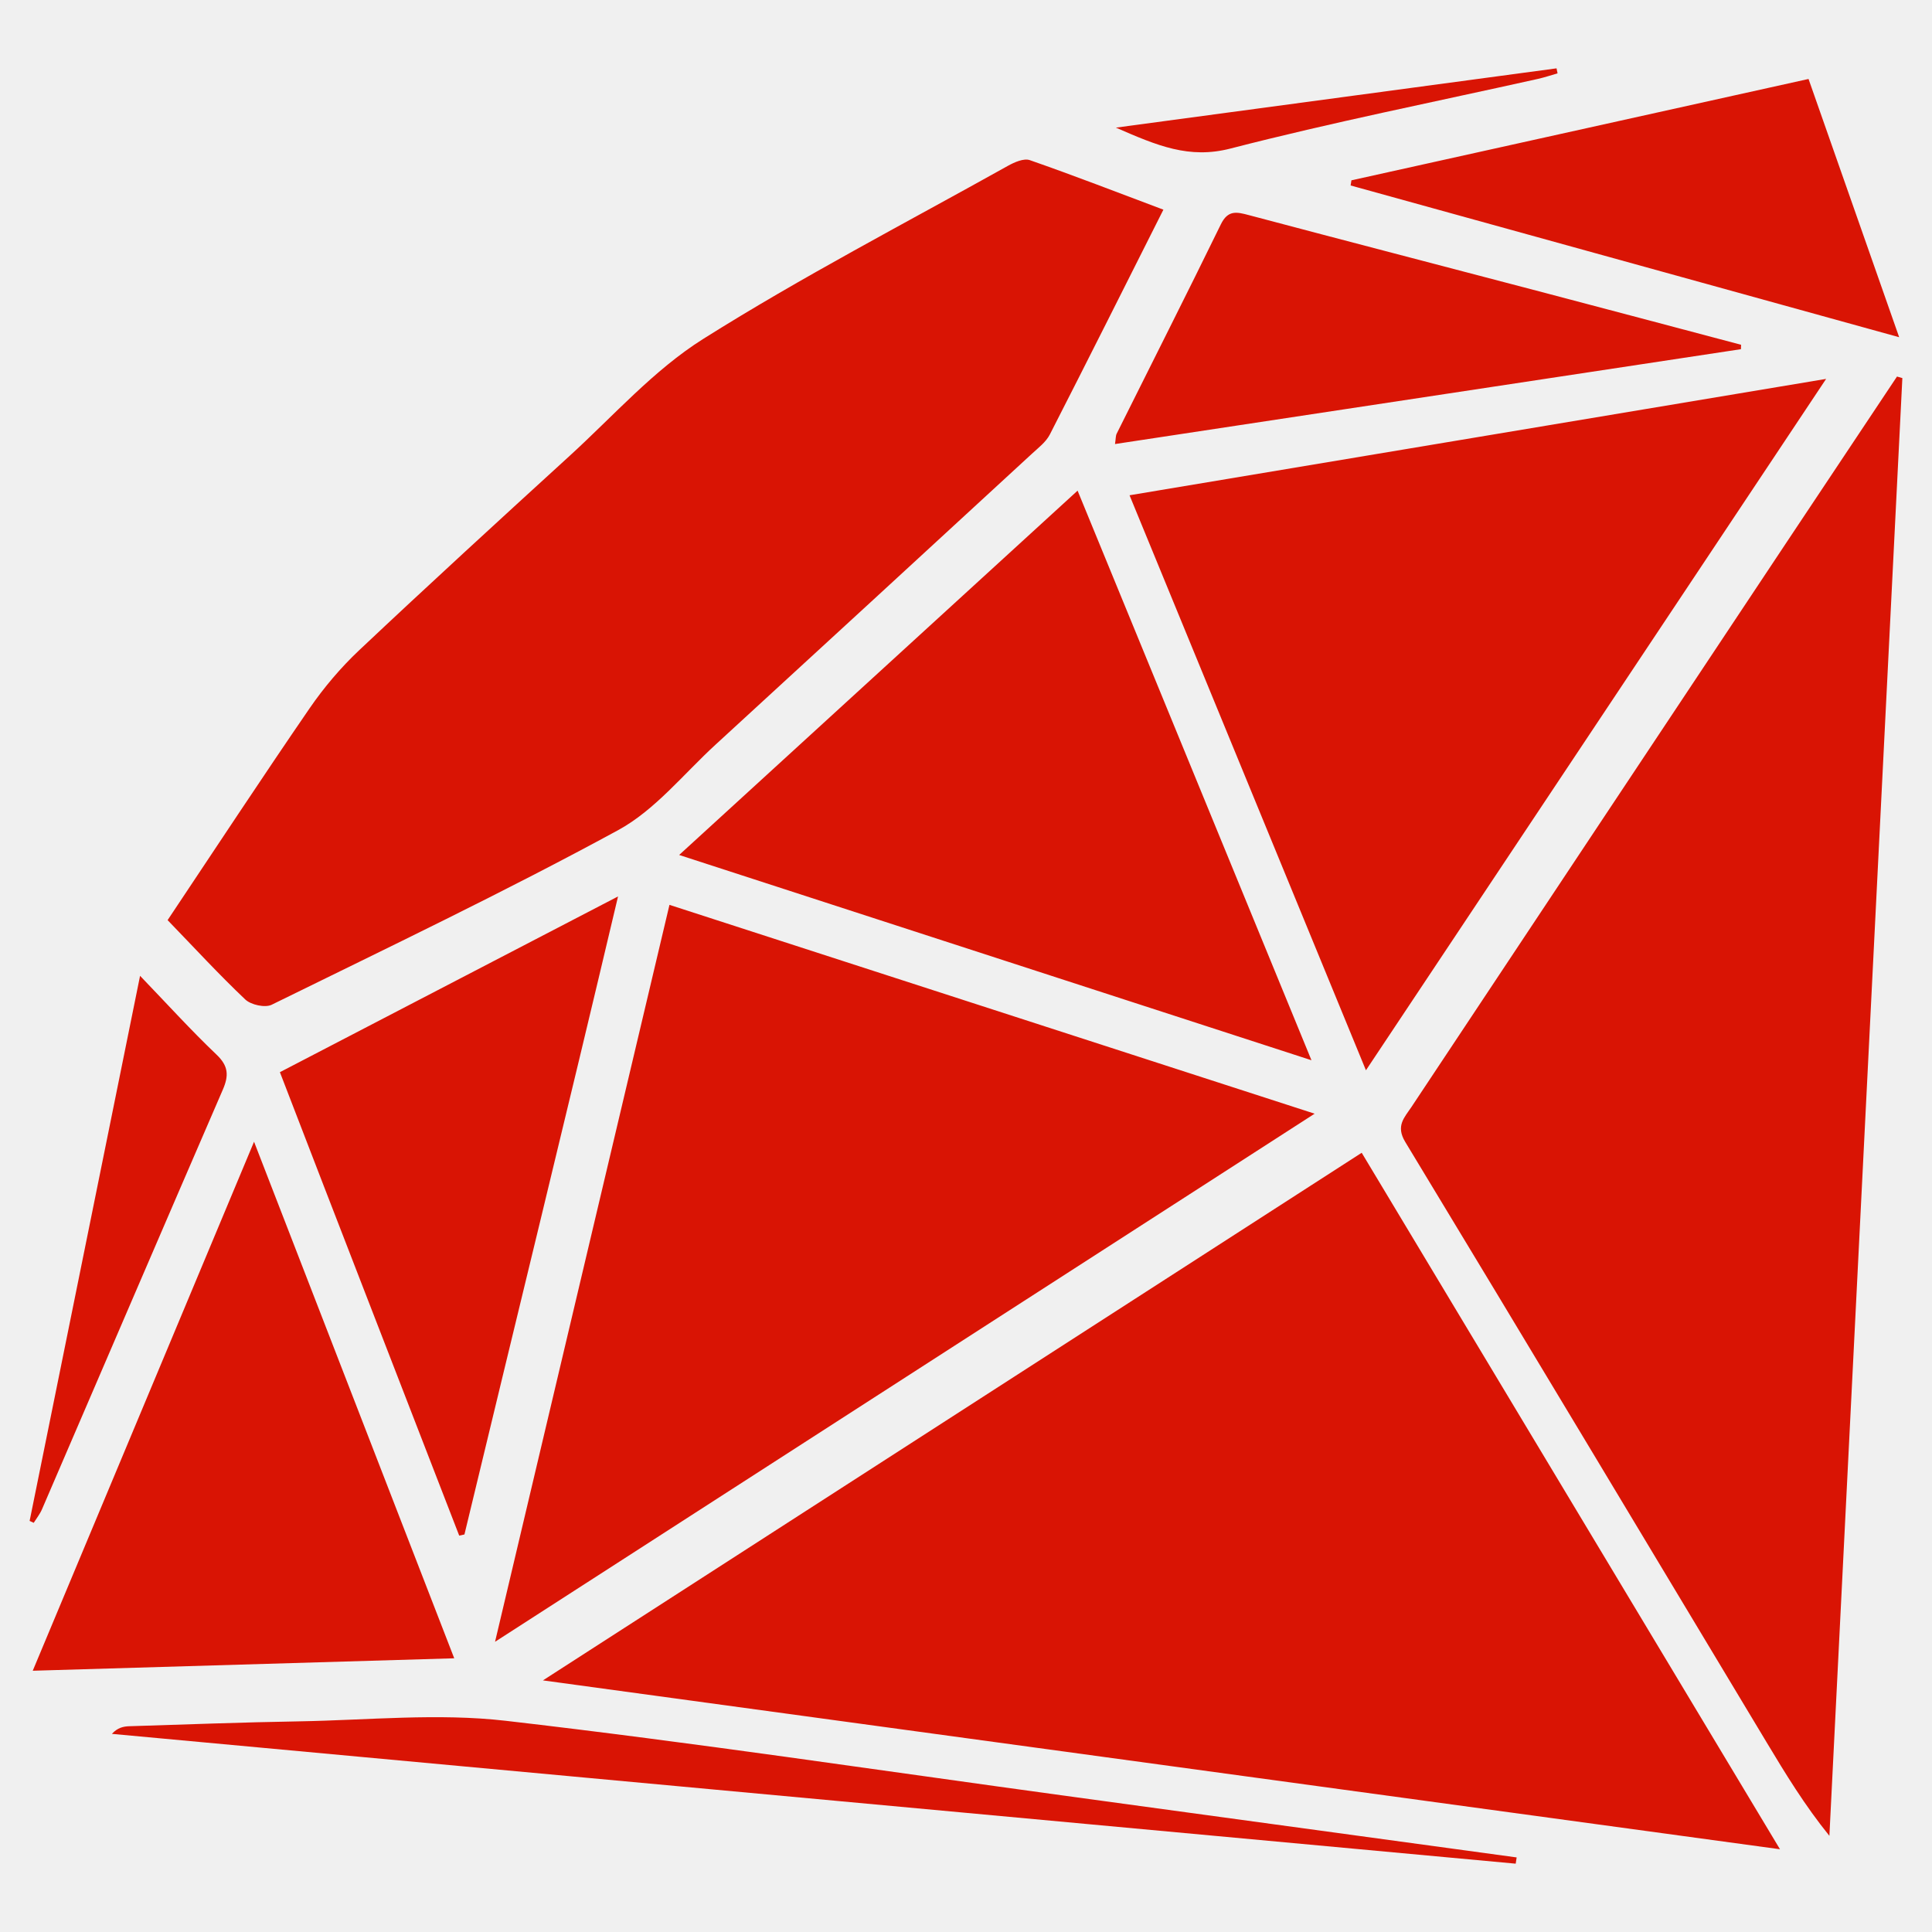
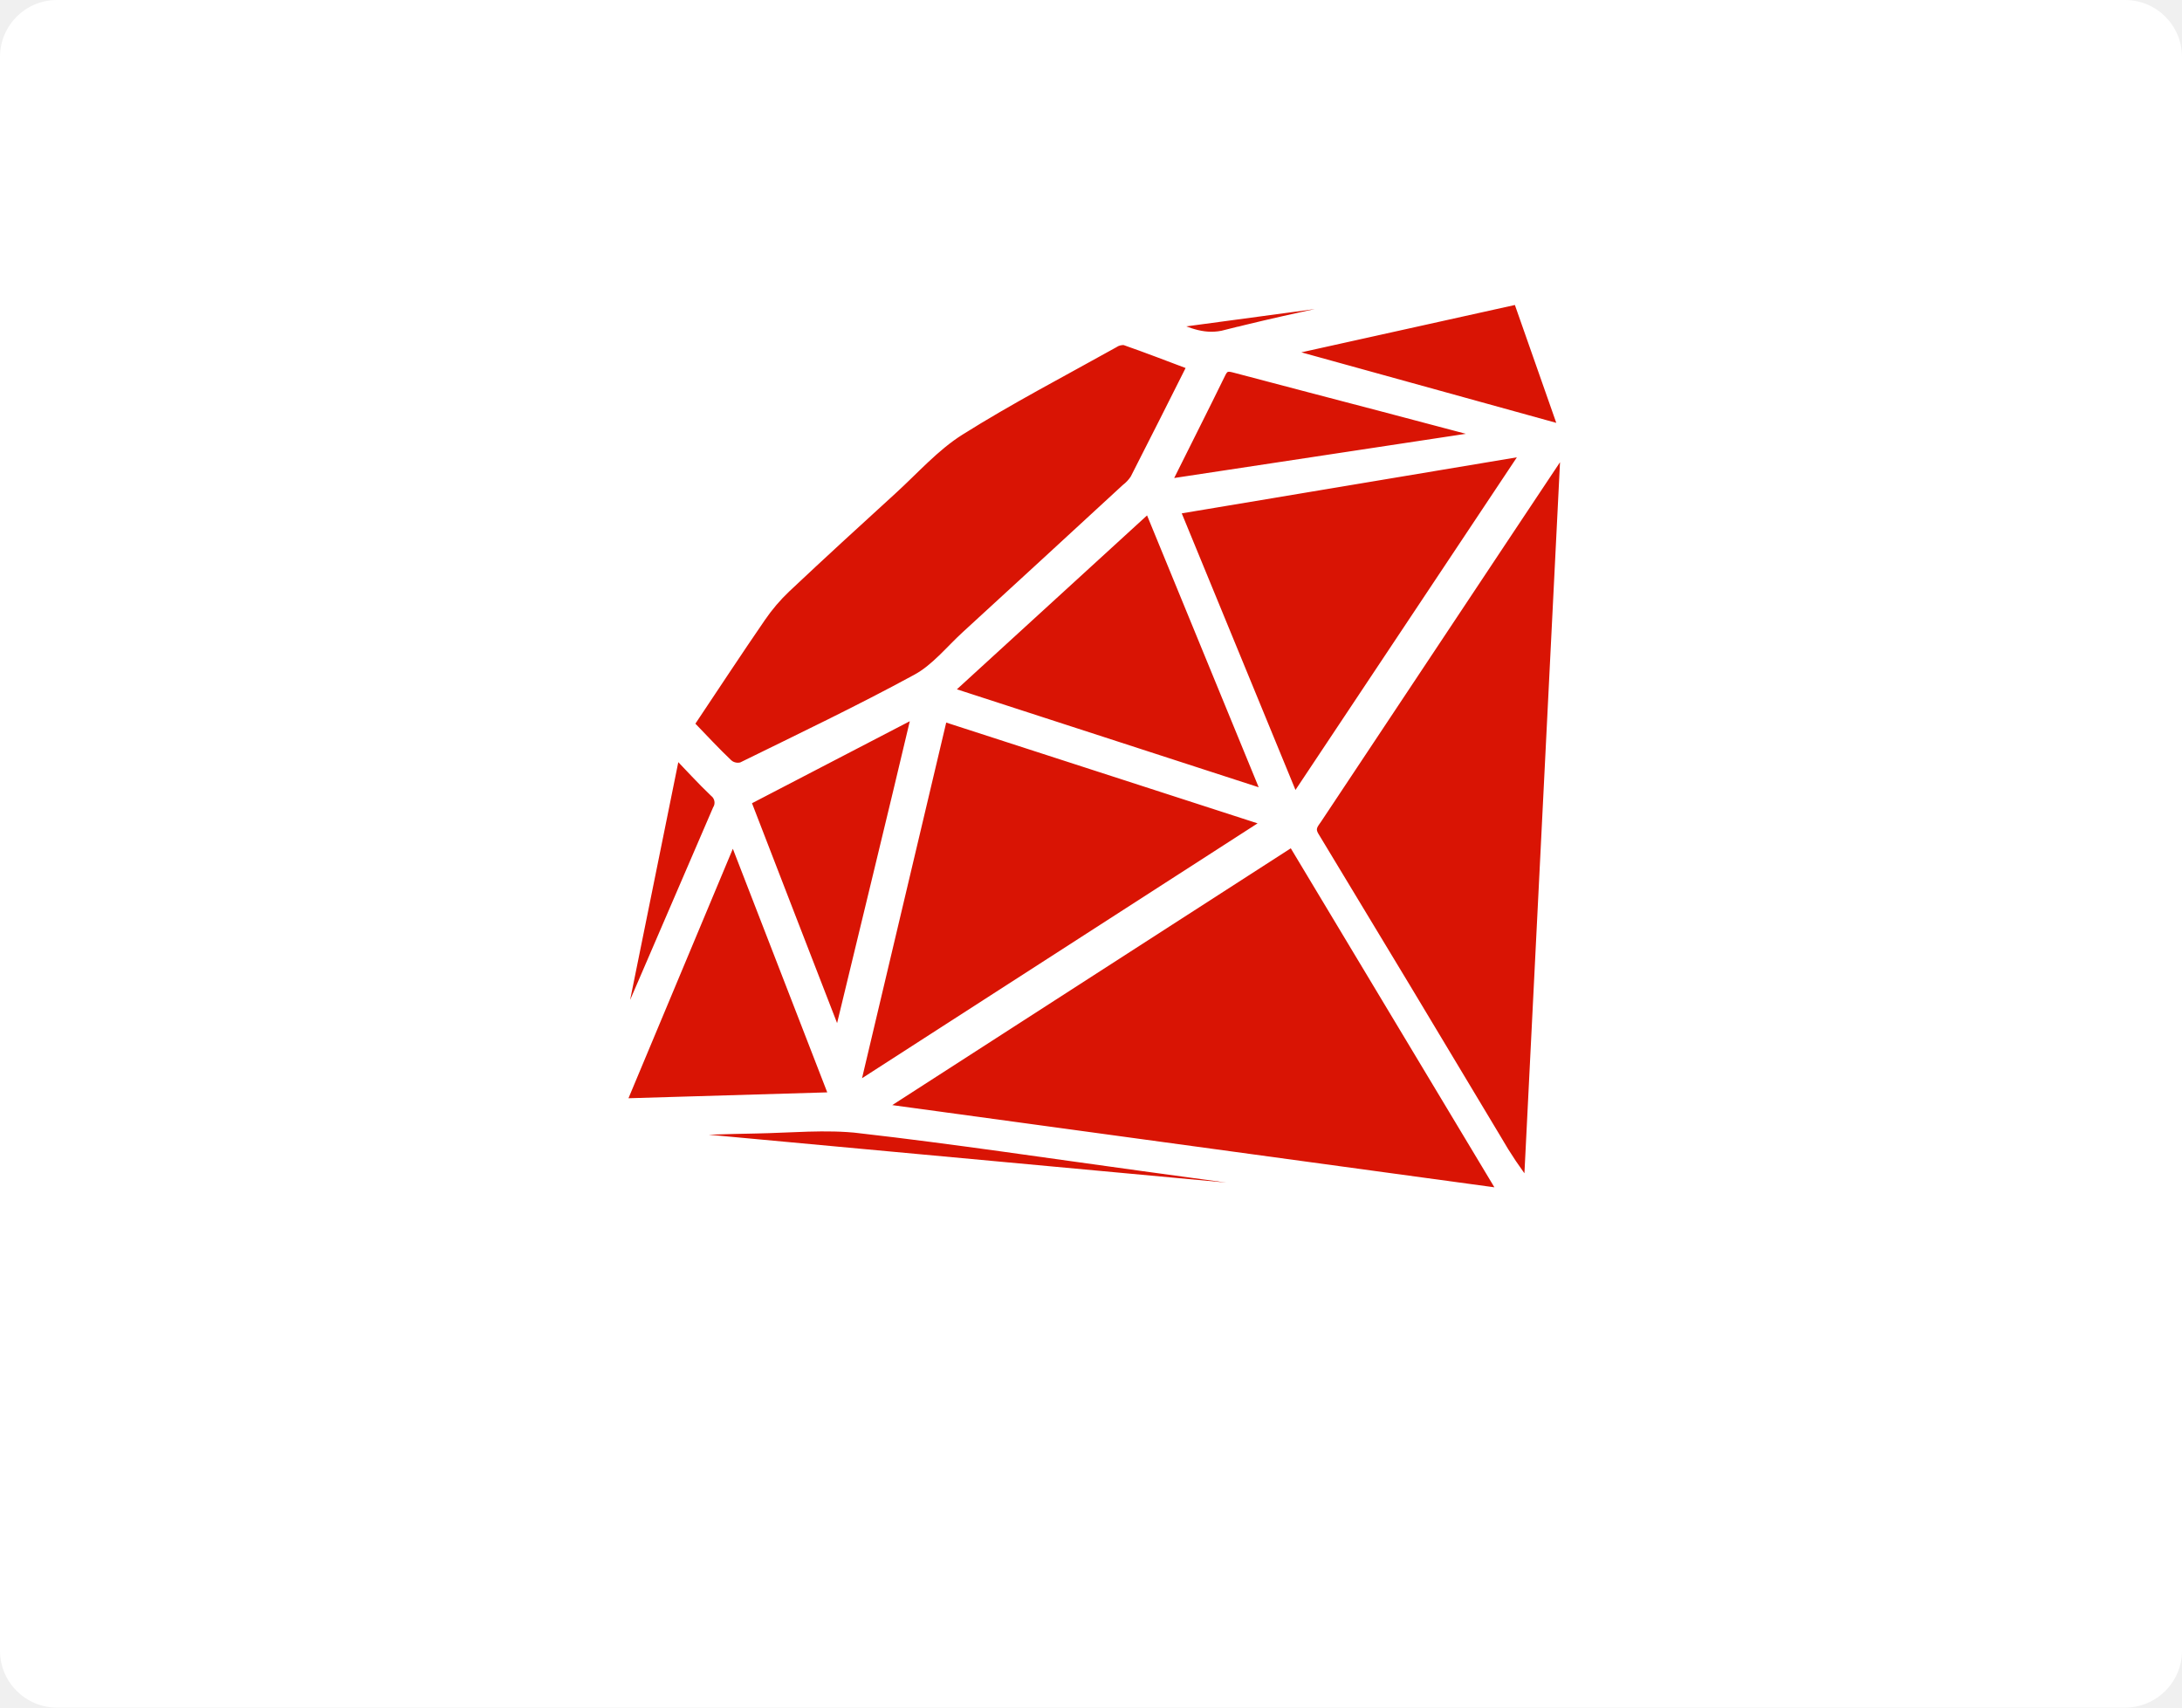
- <svg xmlns="http://www.w3.org/2000/svg" viewBox="0 0 128 128">
-   <path fill-rule="evenodd" clip-rule="evenodd" fill="#D91404" d="M35.971 111.33c27.466 3.75 54.444 7.433 81.958 11.188-9.374-15.606-18.507-30.813-27.713-46.144l-54.245 34.956zM125.681 24.947c-2.421 3.636-4.847 7.269-7.265 10.907-8.304 12.493-16.607 24.986-24.903 37.485-.462.696-1.061 1.248-.41 2.321 8.016 13.237 15.969 26.513 23.942 39.777 1.258 2.095 2.53 4.182 4.157 6.192 1.612-32.193 3.223-64.387 4.834-96.58l-.355-.102zM16.252 66.22c.375.355 1.311.562 1.747.347 7.689-3.779 15.427-7.474 22.948-11.564 2.453-1.333 4.339-3.723 6.452-5.661 6.997-6.417 13.983-12.847 20.966-19.278.427-.395.933-.777 1.188-1.275 2.508-4.902 4.973-9.829 7.525-14.898-3.043-1.144-5.928-2.263-8.849-3.281-.396-.138-1.02.136-1.449.375-6.761 3.777-13.649 7.353-20.195 11.472-3.275 2.061-5.943 5.098-8.843 7.743-4.674 4.266-9.342 8.542-13.948 12.882-1.222 1.152-2.336 2.468-3.288 3.854-3.15 4.587-6.206 9.24-9.402 14.025 1.786 1.847 3.41 3.613 5.148 5.259zM44.354 59.949c-3.825 16.159-7.627 32.227-11.556 48.823 18.423-11.871 36.421-23.468 54.3-34.987-14.228-4.605-28.41-9.196-42.744-13.836zM120.985 25.103c-15.566 2.601-30.76 5.139-46.15 7.71 5.242 12.751 10.379 25.246 15.662 38.096 10.221-15.359 20.24-30.41 30.488-45.806zM44.996 56.644c14.017 4.55 27.755 9.01 41.892 13.6-5.25-12.79-10.32-25.133-15.495-37.737-8.815 8.059-17.498 15.999-26.397 24.137zM16.831 75.643c-4.971 11.883-9.773 23.362-14.662 35.048 9.396-.278 18.504-.547 27.925-.825-4.423-11.412-8.759-22.6-13.263-34.223zM30.424 101.739l.346-.076c3.353-13.941 6.754-27.786 10.177-42.272-7.636 3.969-14.92 7.754-22.403 11.644 3.819 9.926 7.891 20.397 11.88 30.704zM115.351 22.842c-4.459-1.181-8.918-2.366-13.379-3.539-6.412-1.686-12.829-3.351-19.237-5.052-.801-.213-1.38-.352-1.851.613-2.265 4.64-4.6 9.245-6.901 13.868-.071.143-.056.328-.111.687 13.886-2.104 27.679-4.195 41.47-6.285l.009-.292zM89.482 12.288l36.343 10.054c-2.084-5.939-4.017-11.446-6.005-17.11l-30.285 6.715-.053.341zM33.505 114.007c-4.501-.519-9.122-.042-13.687.037-3.75.063-7.5.206-11.25.323-.386.012-.771.09-1.156.506 31.003 2.866 62.005 5.732 93.007 8.6l.063-.414c-9.938-1.357-19.877-2.714-29.815-4.07-12.384-1.691-24.747-3.551-37.162-4.982zM2.782 99.994c3.995-9.27 7.973-18.546 11.984-27.809.401-.929.37-1.56-.415-2.308-1.678-1.597-3.237-3.318-5.071-5.226-2.479 12.24-4.897 24.177-7.317 36.113l.271.127c.185-.297.411-.578.548-.897zM81.522 9.841c6.737-1.738 13.572-3.097 20.367-4.613.44-.099.87-.244 1.303-.368l-.067-.332c-9.571 1.287-19.141 2.575-29.194 3.928 2.741 1.197 4.853 2.091 7.591 1.385z" />
+ <svg xmlns="http://www.w3.org/2000/svg" width="230" height="180" viewBox="0 0 230 180">
+   <g id="グループ_36" data-name="グループ 36" transform="translate(-472 -3720)">
+     <rect id="長方形_17" data-name="長方形 17" width="230" height="180" rx="6" transform="translate(472 3720)" fill="#fff" />
+     <path id="ruby_plain_logo_icon_146361" d="M29.285,90.332,95.13,99.321C87.6,86.783,80.261,74.566,72.865,62.249L59.3,70.989,29.285,90.332Zm72.073-69.4Q98.44,25.314,95.521,29.7,85.514,44.75,75.514,59.81c-.371.559-.852,1-.329,1.865q9.66,15.952,19.235,31.957a42.152,42.152,0,0,0,3.34,4.975q1.943-38.8,3.884-77.592l-.285-.082ZM13.443,54.091a1.573,1.573,0,0,0,1.4.279c6.177-3.036,12.394-6,18.436-9.29,1.971-1.071,3.486-2.991,5.184-4.548Q46.9,32.8,55.31,25.043a4.177,4.177,0,0,0,.954-1.024c2.015-3.938,4-7.9,6.046-11.969-2.445-.919-4.763-1.818-7.109-2.636a1.729,1.729,0,0,0-1.164.3C48.6,12.75,43.071,15.623,37.812,18.932c-2.631,1.656-4.775,4.1-7.1,6.221C26.953,28.58,23.2,32.015,19.5,35.5a19.29,19.29,0,0,0-2.642,3.1c-2.531,3.685-4.986,7.423-7.554,11.268,1.435,1.484,2.74,2.9,4.136,4.225ZM36.02,49.053c-3.073,12.982-6.127,25.891-9.284,39.224L70.36,60.169Zm61.565-28L60.508,27.252,73.091,57.858c8.212-12.339,16.261-24.431,24.494-36.8ZM36.535,46.4,70.191,57.324C65.973,47.048,61.9,37.132,57.743,27.006,50.661,33.481,43.685,39.86,36.535,46.4ZM13.908,61.661,2.128,89.819l22.435-.663L13.908,61.661ZM24.828,82.627l.278-.061c2.694-11.2,5.426-22.323,8.176-33.961l-18,9.355C18.352,65.934,21.624,74.346,24.828,82.627Zm68.23-63.385Q87.685,17.818,82.31,16.4C77.158,15.044,72,13.706,66.855,12.339c-.644-.171-1.109-.283-1.487.492-1.82,3.728-3.7,7.427-5.544,11.141a2.457,2.457,0,0,0-.089.552l33.317-5.049ZM72.275,10.762l29.2,8.077L96.649,5.094,72.318,10.488l-.043.274ZM27.3,92.483c-3.616-.417-7.329-.034-11,.03-3.013.051-6.025.165-9.038.259a1.2,1.2,0,0,0-.929.407q37.361,3.454,74.721,6.909l.051-.333-23.953-3.27c-9.949-1.359-19.882-2.853-29.856-4ZM2.621,81.225q4.814-11.171,9.628-22.342a1.408,1.408,0,0,0-.333-1.854c-1.348-1.283-2.6-2.666-4.074-4.2C5.85,62.664,3.907,72.254,1.963,81.844l.218.1a5.651,5.651,0,0,0,.44-.721ZM65.88,8.8c5.412-1.4,10.9-2.488,16.363-3.706.353-.08.7-.2,1.047-.3l-.054-.267L59.782,7.684c2.2.962,3.9,1.68,6.1,1.113Z" transform="translate(535.357 3746.472)" fill="#d91404" stroke="#fff" stroke-width="1" fill-rule="evenodd" />
+   </g>
</svg>
